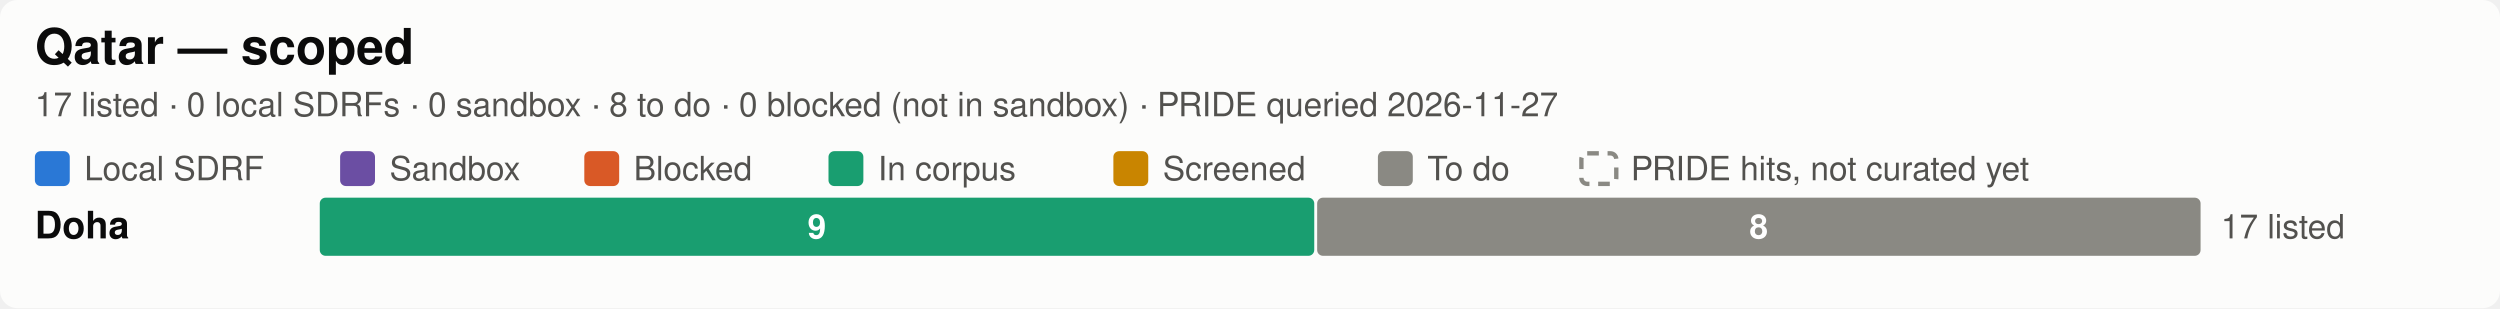
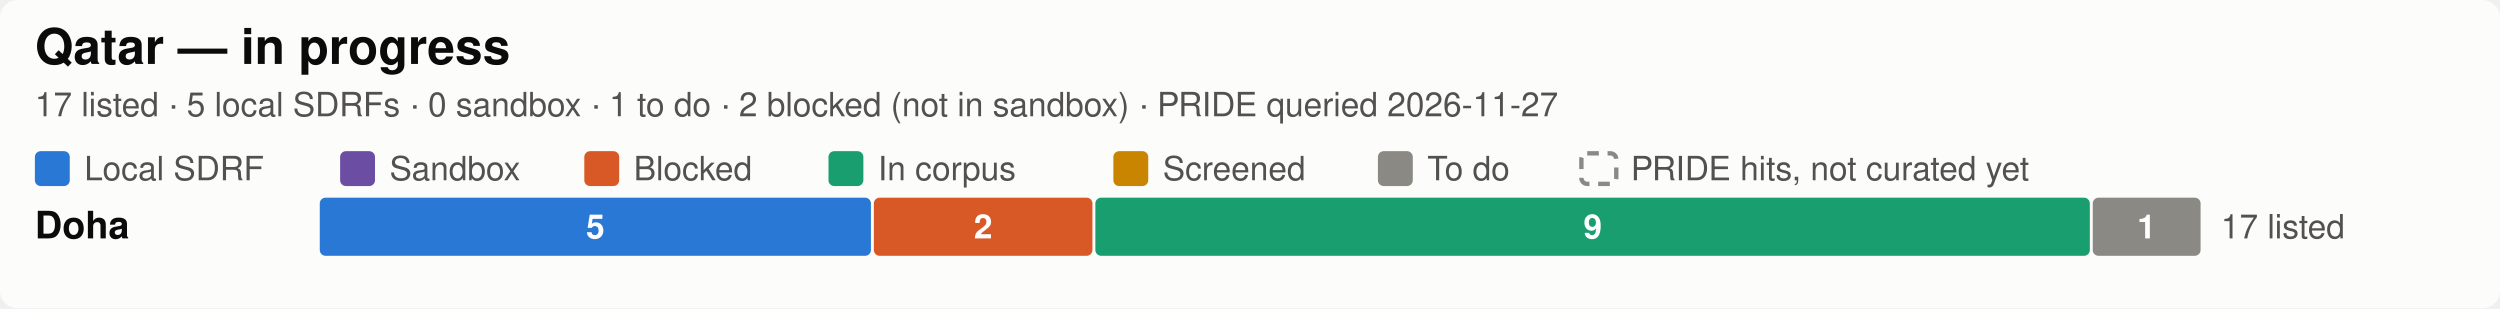
<svg xmlns="http://www.w3.org/2000/svg" width="860" height="106.0" viewBox="0 0 860 106.0" role="img" aria-label="Qatar SDRF progress by city">
  <style>
  .bg { fill: #fcfcfb; }
  .title { fill: #0b0b0b; font-size: 17px; font-weight: 600; }
  .city { fill: #0b0b0b; font-size: 13px; font-weight: 600; }
  .sub, .legend, .total, .axis { fill: #52514e; font-size: 11.5px; }
  .seg { font-size: 11.5px; font-weight: 600; fill: #ffffff; font-variant-numeric: tabular-nums; }
  .uncurated { fill: none; stroke: #8a8983; stroke-width: 1.5; stroke-dasharray: 4 3; }
  .grid { stroke: #e8e7e2; stroke-width: 1; }
  text { font-family: -apple-system, "Segoe UI", Helvetica, Arial, sans-serif; }
  .c-annotated { fill: #2a78d6; }
  .c-sandbox { fill: #6b4ea3; }
  .c-blocked { fill: #d95926; }
  .c-in_corpus { fill: #199e70; }
  .c-screened { fill: #c98500; }
  .c-todo { fill: #8a8983; }

  @media (prefers-color-scheme: dark) {
    .bg { fill: #1a1a19; }
    .title, .city { fill: #ffffff; }
    .sub, .legend, .total, .axis { fill: #c3c2b7; }
    .uncurated { stroke: #8f8e86; }
    .grid { stroke: #3a3a37; }
    .c-annotated { fill: #3987e5; }
    .c-sandbox { fill: #7d5fb5; }
    .c-blocked { fill: #d95926; }
    .c-in_corpus { fill: #199e70; }
    .c-screened { fill: #c98500; }
    .c-todo { fill: #6b6a65; }
  }
</style>
  <rect class="bg" width="860" height="106.0" rx="6" />
-   <text class="title" x="12" y="22">Qatar — scoped</text>
-   <text class="sub" x="12" y="40">17 listed · 0 local SDRFs · 0 sandbox · 8 to do · 0 blocked (not in sandbox) · PRIDE queried 2026-11-27</text>
+   <text class="title" x="12" y="22">Qatar — in progress</text>
+   <text class="sub" x="12" y="40">17 listed · 5 local SDRFs · 0 sandbox · 1 to do · 2 blocked (not in sandbox) · PRIDE queried 2026-11-27</text>
  <rect class="c-annotated" fill="#2a78d6" x="12.0" y="52.0" width="12" height="12" rx="2" />
  <text class="legend" x="29.0" y="62.0">Local SDRF</text>
  <rect class="c-sandbox" fill="#6b4ea3" x="117.0" y="52.0" width="12" height="12" rx="2" />
  <text class="legend" x="134.0" y="62.0">Sandbox</text>
  <rect class="c-blocked" fill="#d95926" x="201.0" y="52.0" width="12" height="12" rx="2" />
  <text class="legend" x="218.0" y="62.0">Blocked</text>
  <rect class="c-in_corpus" fill="#199e70" x="285.0" y="52.0" width="12" height="12" rx="2" />
  <text class="legend" x="302.0" y="62.0">In corpus</text>
  <rect class="c-screened" fill="#c98500" x="383.0" y="52.0" width="12" height="12" rx="2" />
  <text class="legend" x="400.0" y="62.0">Screened</text>
  <rect class="c-todo" fill="#8a8983" x="474.0" y="52.0" width="12" height="12" rx="2" />
  <text class="legend" x="491.0" y="62.0">To do</text>
  <rect class="uncurated" fill="none" stroke="#8a8983" x="544.0" y="52.75" width="12" height="10.5" rx="2" />
  <text class="legend" x="561.0" y="62.0">PRIDE hits, not curated yet</text>
  <text class="city" x="12" y="82.0">Doha</text>
-   <rect class="c-in_corpus" fill="#199e70" x="110.0" y="68.0" width="342.1" height="20" rx="2" />
-   <text class="seg" x="281.0" y="82.0" text-anchor="middle">9</text>
-   <rect class="c-todo" fill="#8a8983" x="453.1" y="68.0" width="303.9" height="20" rx="2" />
-   <text class="seg" x="605.0" y="82.0" text-anchor="middle">8</text>
+   <rect class="c-annotated" fill="#2a78d6" x="110.0" y="68.0" width="189.6" height="20" rx="2" />
+   <text class="seg" x="204.8" y="82.0" text-anchor="middle">5</text>
+   <rect class="c-blocked" fill="#d95926" x="300.6" y="68.0" width="75.2" height="20" rx="2" />
+   <text class="seg" x="338.2" y="82.0" text-anchor="middle">2</text>
+   <rect class="c-in_corpus" fill="#199e70" x="376.8" y="68.0" width="342.1" height="20" rx="2" />
+   <text class="seg" x="547.9" y="82.0" text-anchor="middle">9</text>
+   <rect class="c-todo" fill="#8a8983" x="719.9" y="68.0" width="37.1" height="20" rx="2" />
+   <text class="seg" x="738.4" y="82.0" text-anchor="middle">1</text>
  <text class="total" x="764.0" y="82.0">17 listed</text>
</svg>
